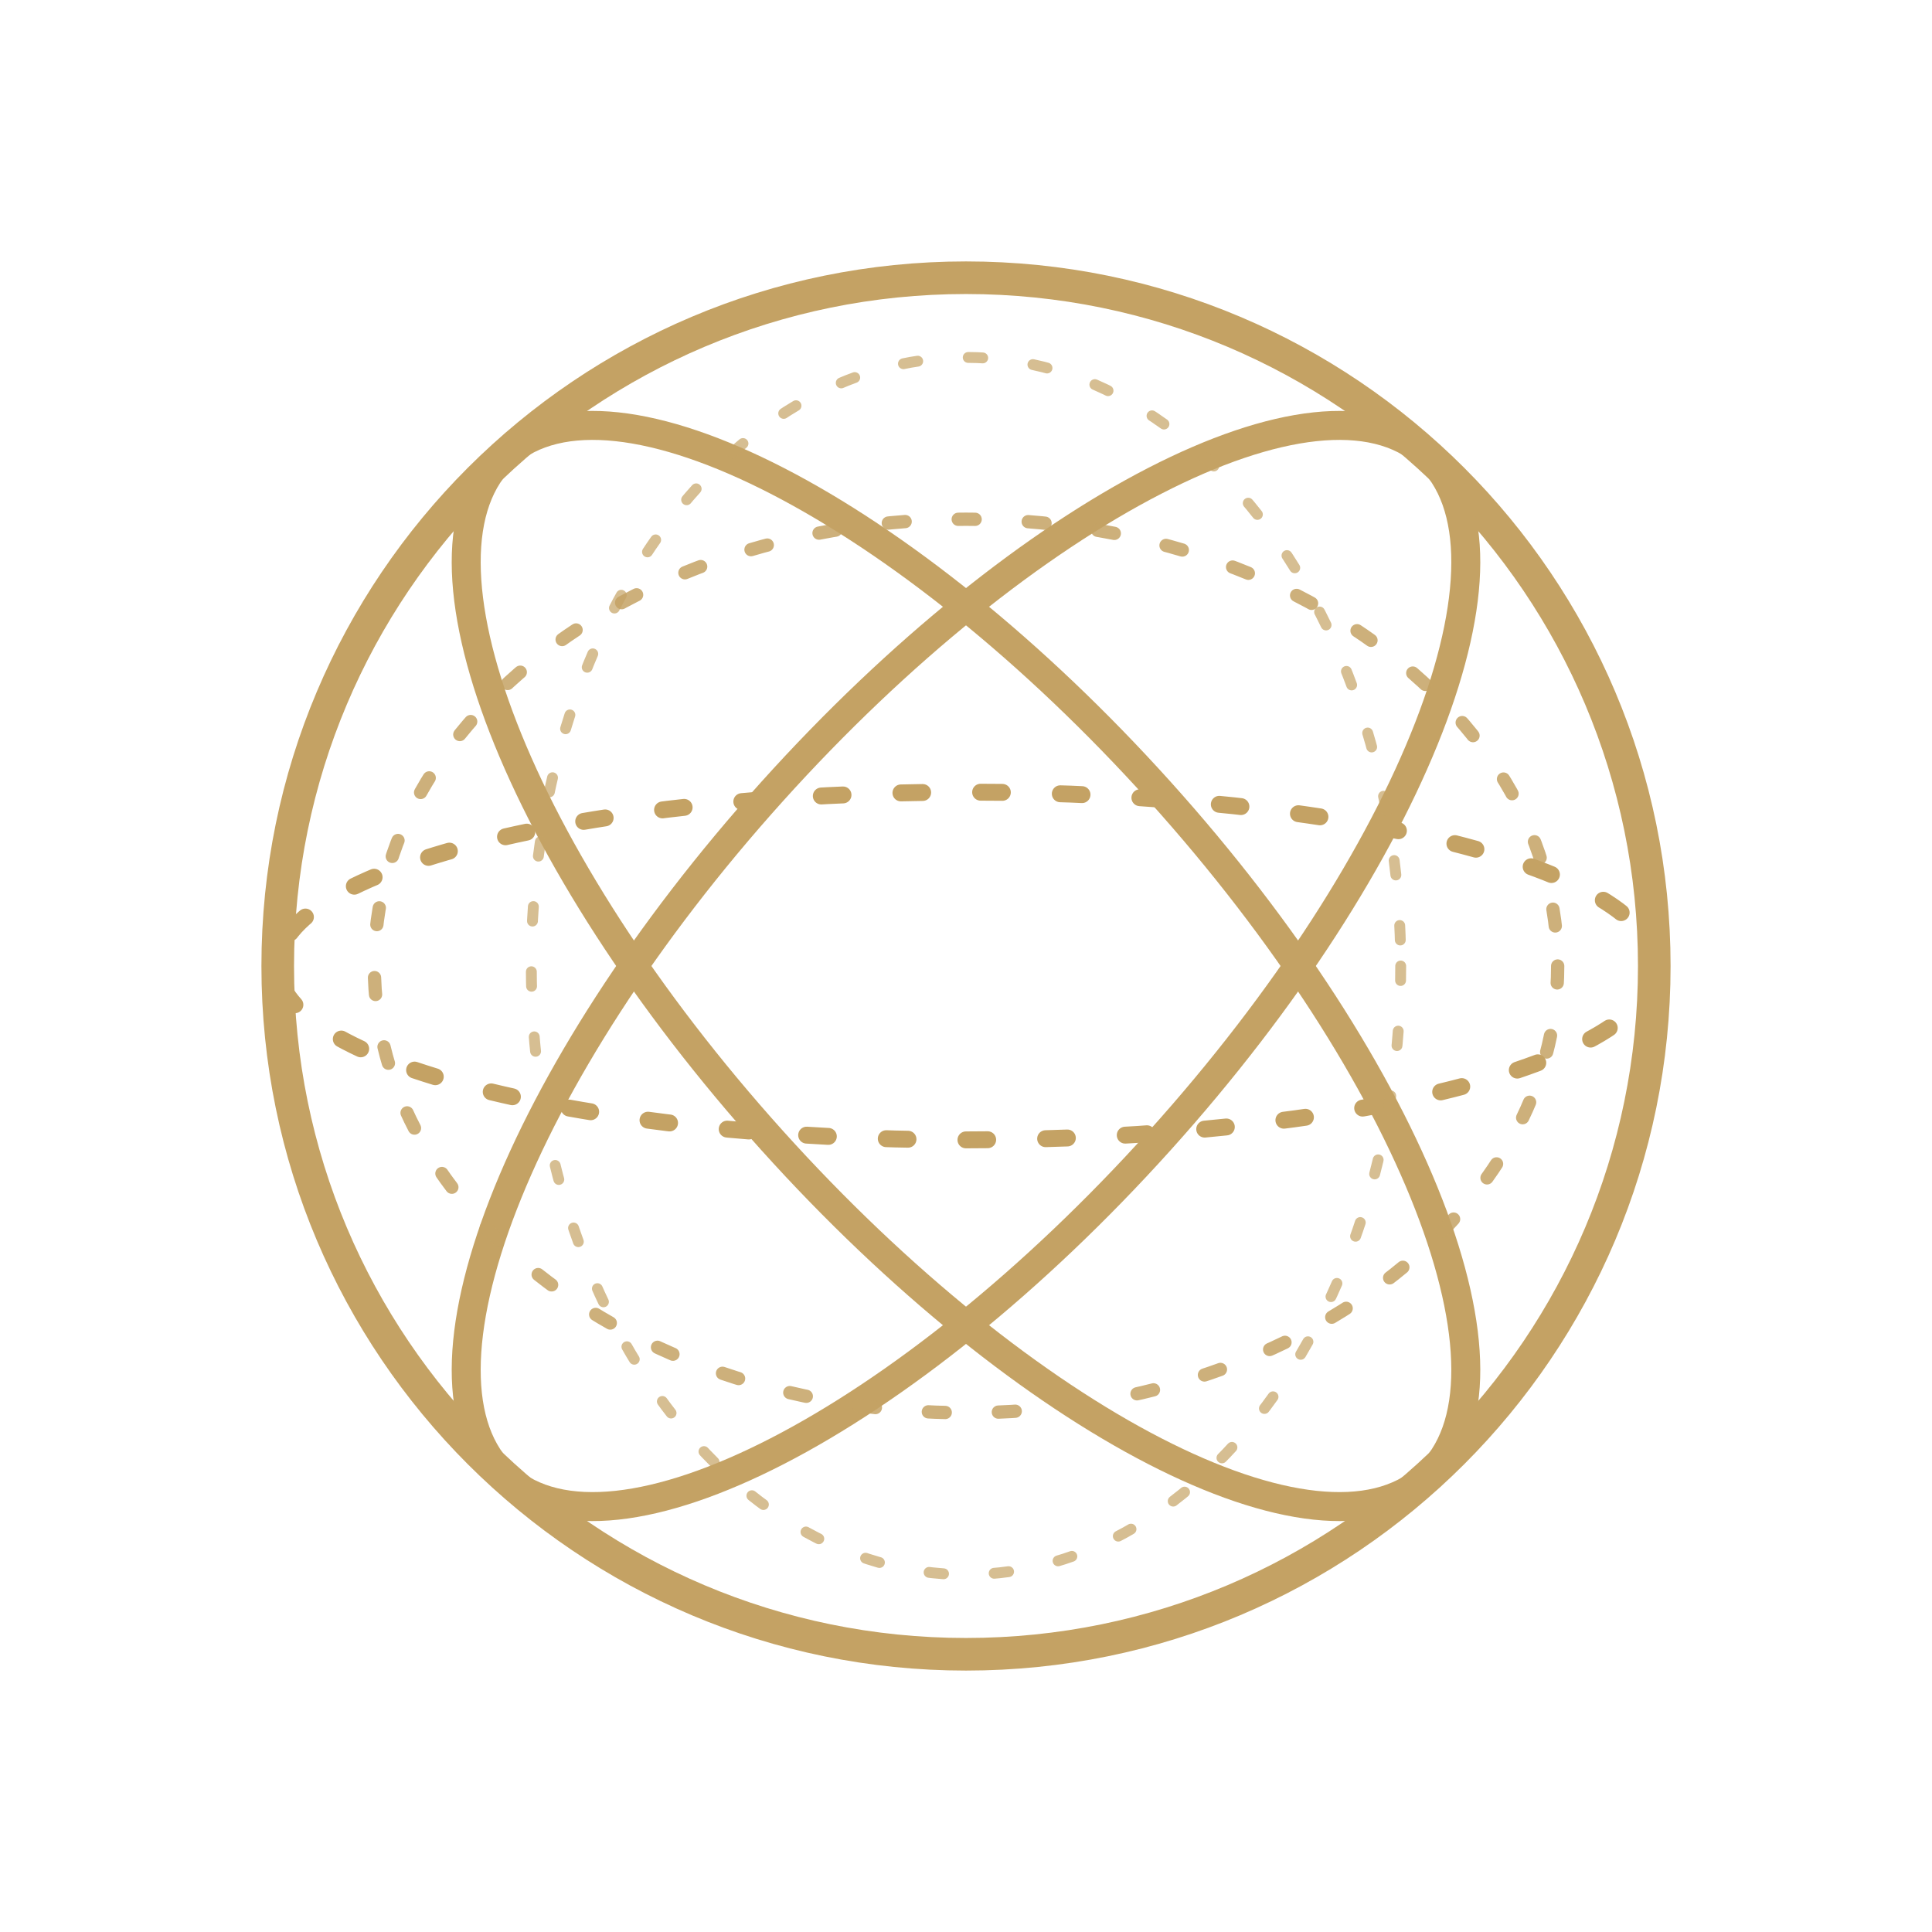
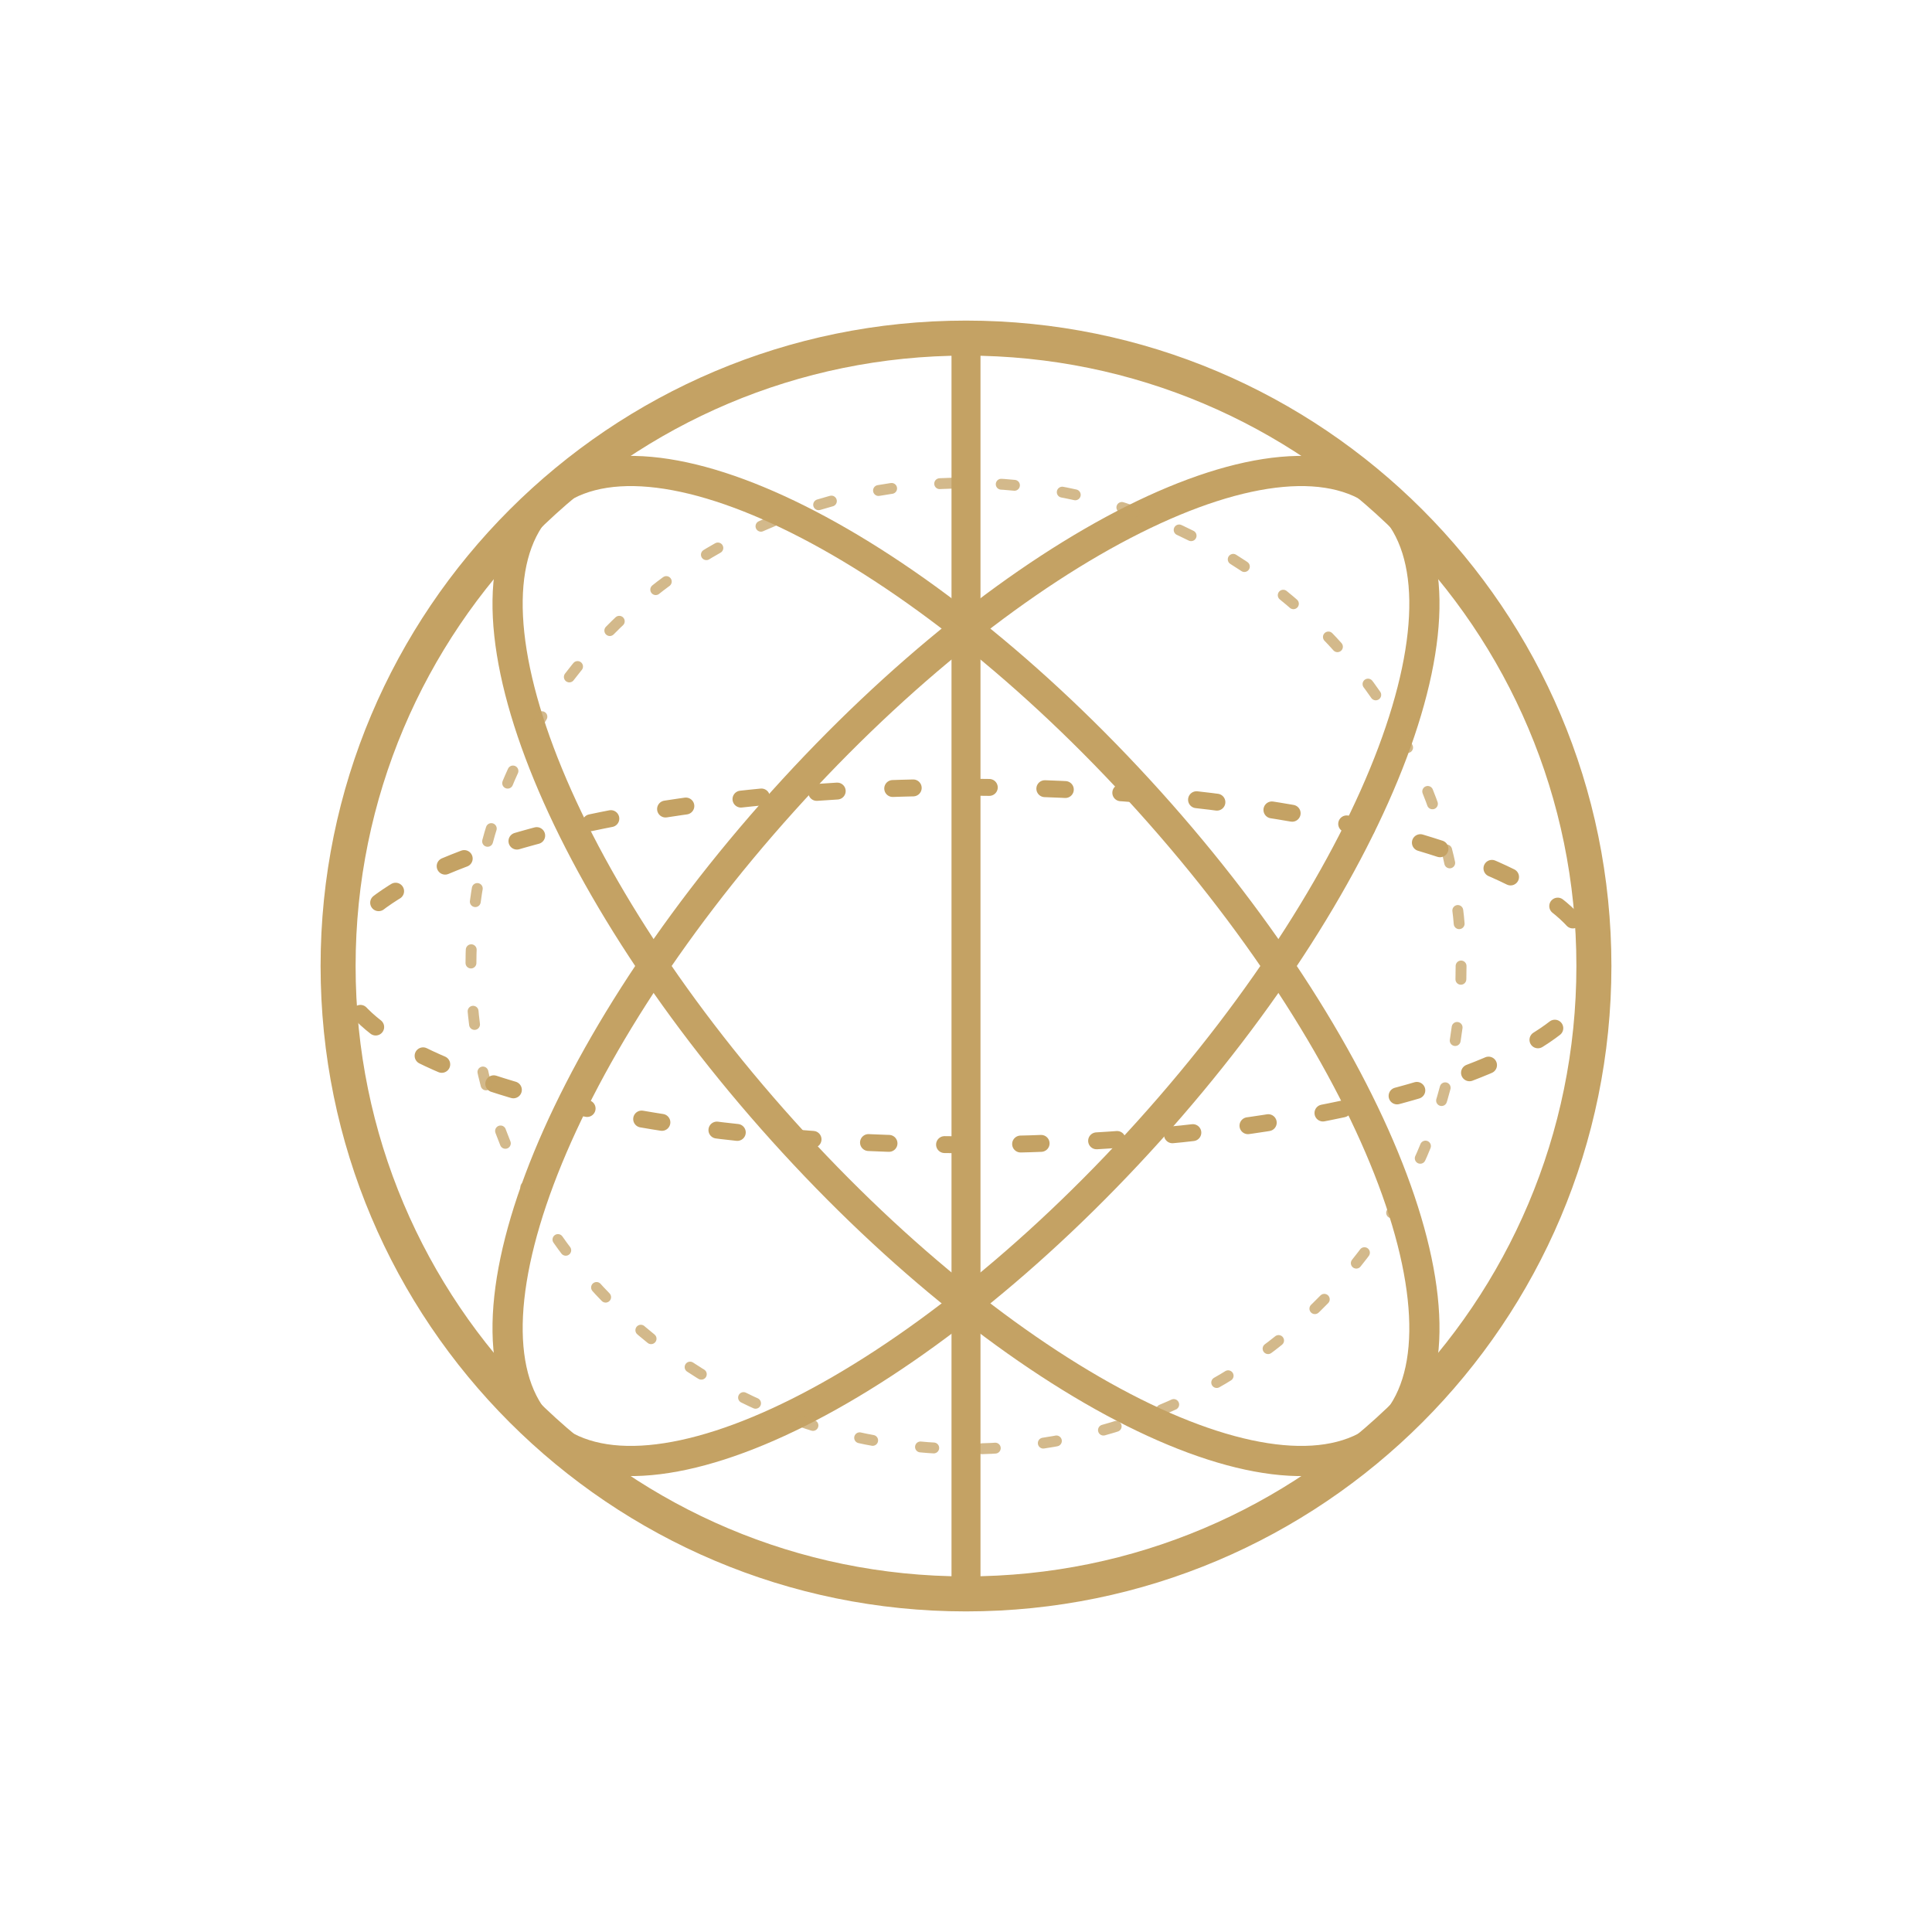
<svg xmlns="http://www.w3.org/2000/svg" viewBox="0 0 80 80" role="img" aria-label="10th Meridian mark">
-   <g fill="none" stroke="#c4a264" stroke-linecap="round">
-     <circle cx="40" cy="40" r="28.5" stroke-width="1.35" />
-     <ellipse cx="40" cy="40" rx="28.5" ry="10.8" transform="rotate(-48 40 40)" stroke-width="1.2" />
-     <ellipse cx="40" cy="40" rx="28.5" ry="10.8" transform="rotate(48 40 40)" stroke-width="1.2" />
-     <ellipse cx="40" cy="40" rx="28.5" ry="7.2" stroke-width="0.7" stroke-dasharray="0.9 2.4" />
-     <ellipse cx="40" cy="40" rx="24.5" ry="18.5" stroke-width="0.55" stroke-dasharray="0.7 2.2" opacity="0.85" />
-     <ellipse cx="40" cy="40" rx="18" ry="25.2" stroke-width="0.45" stroke-dasharray="0.6 2.1" opacity="0.7" />
+   <g fill="none" stroke="#c4a264" stroke-linecap="round" stroke-linejoin="round">
+     <circle cx="40" cy="40" r="26" stroke-width="1.45" />
+     <path d="M40 14 V66" stroke-width="1.2" />
+     <ellipse cx="40" cy="40" rx="26" ry="10.2" transform="rotate(-48 40 40)" stroke-width="1.25" />
+     <ellipse cx="40" cy="40" rx="26" ry="10.2" transform="rotate(48 40 40)" stroke-width="1.25" />
+     <ellipse cx="40" cy="40" rx="26" ry="7.4" stroke-width="0.7" stroke-dasharray="0.85 2.3" />
+     <ellipse cx="40" cy="40" rx="20.5" ry="20" stroke-width="0.45" stroke-dasharray="0.55 2" opacity="0.75" />
  </g>
</svg>
